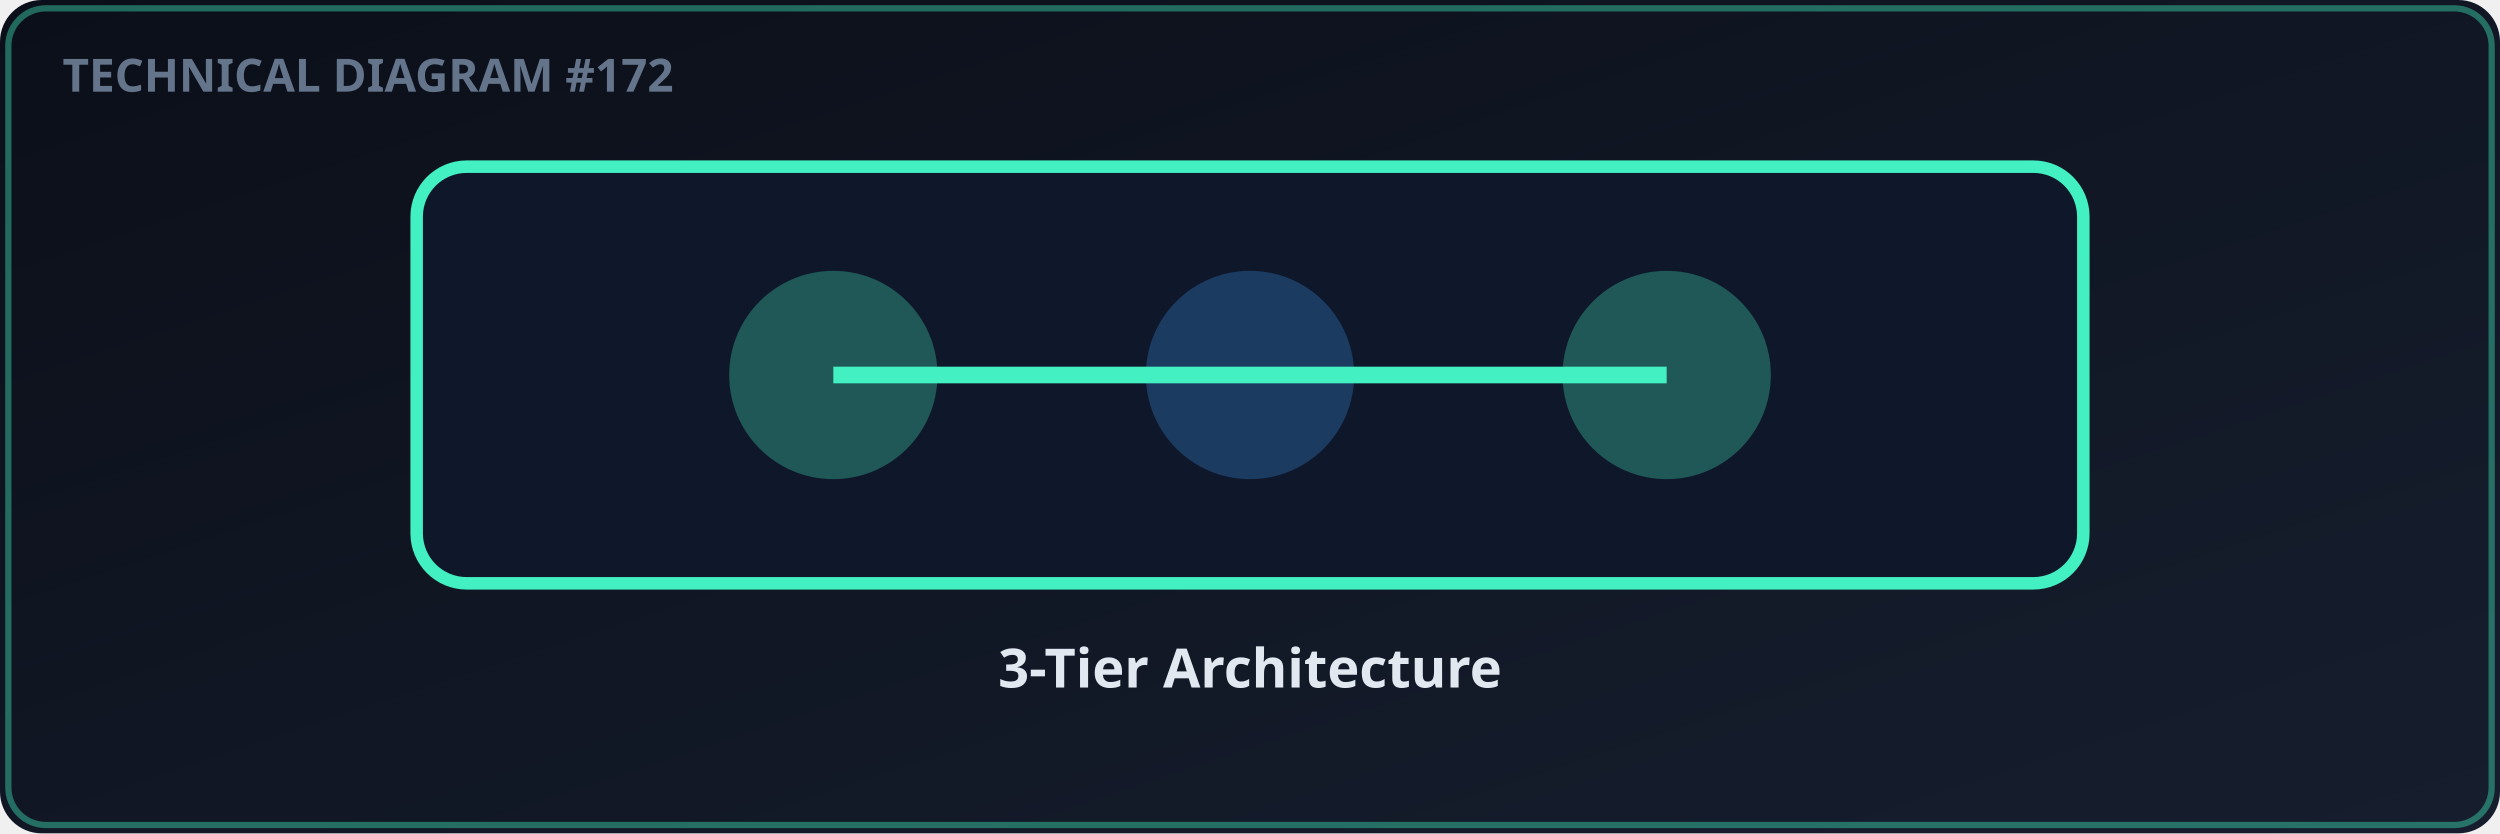
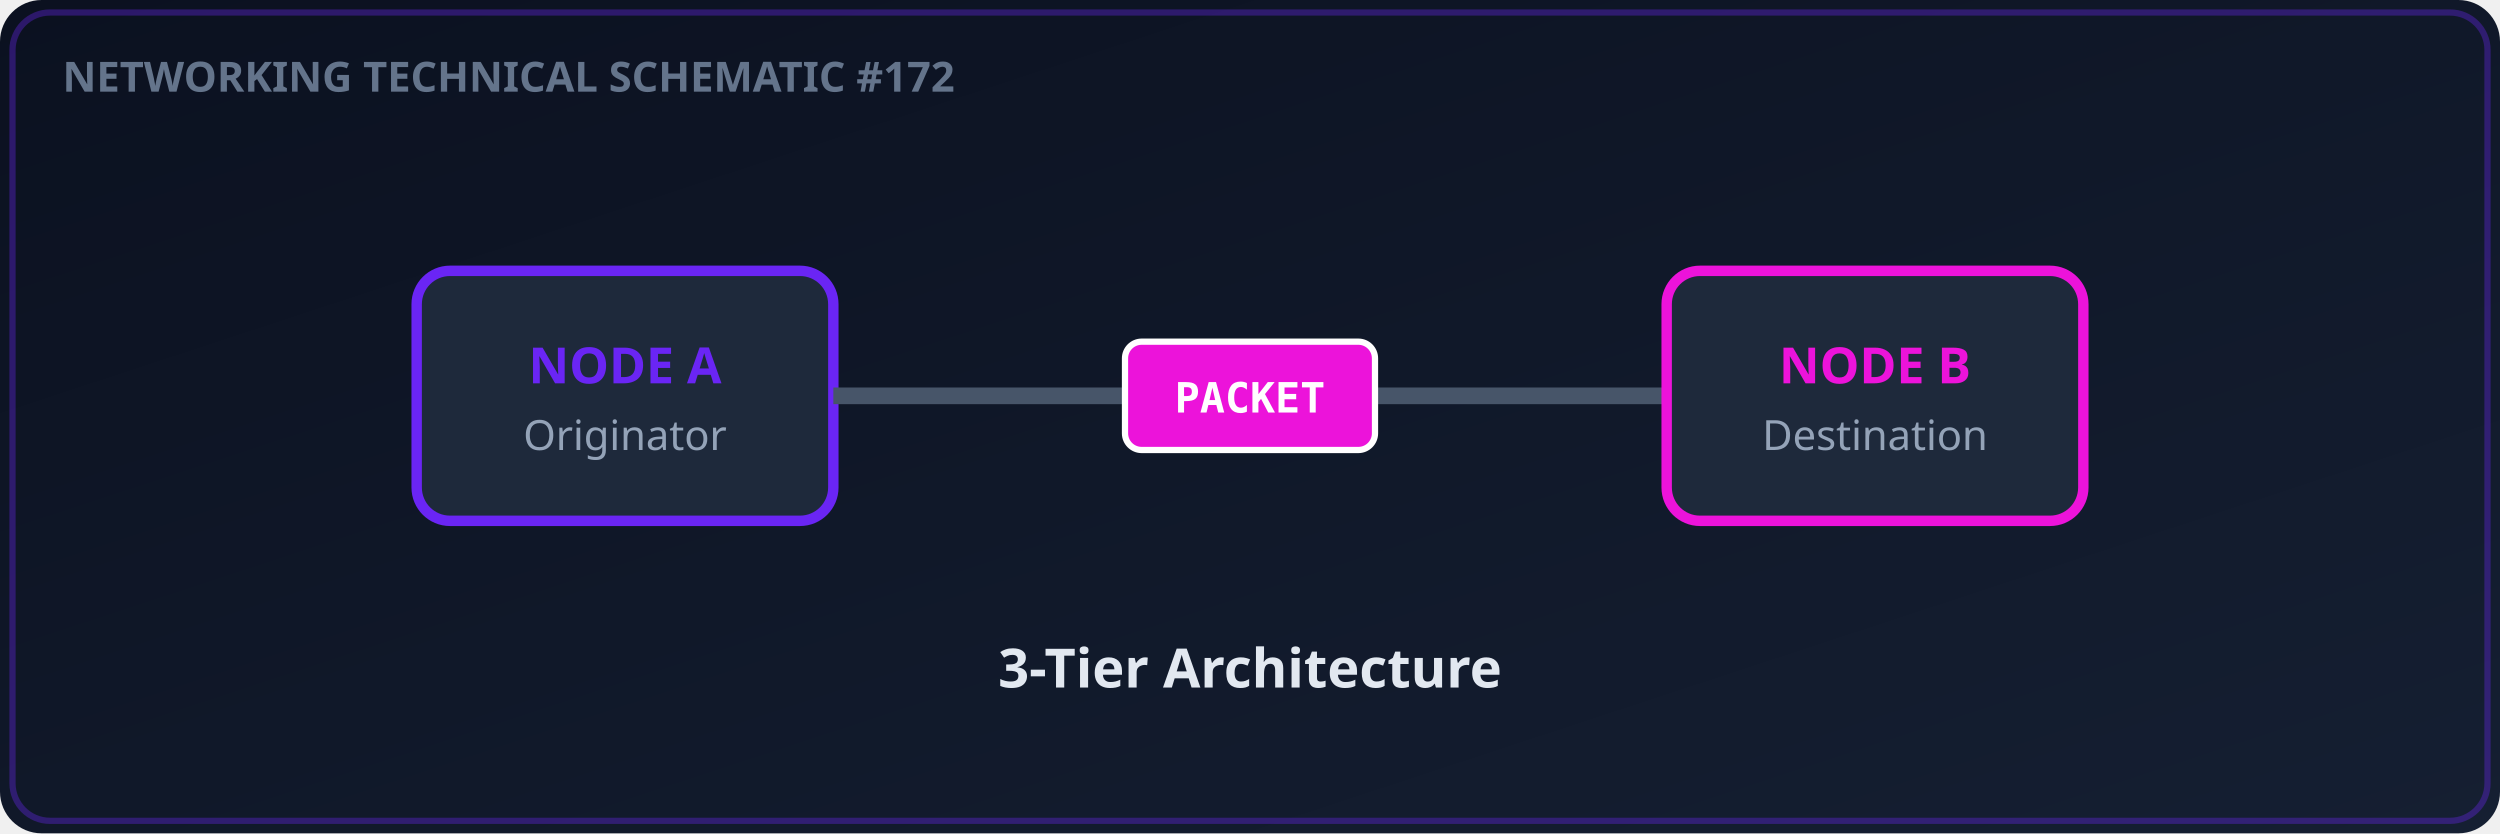
<svg xmlns="http://www.w3.org/2000/svg" width="600" height="200" viewBox="0 0 600 200">
  <defs>
    <linearGradient id="bgGrad_172" x1="0%" y1="0%" x2="100%" y2="100%">
-       <stop offset="0%" stop-color="#0b0f19" />
-       <stop offset="100%" stop-color="#161e2e" />
+       <stop offset="0%" stop-color="#0b1120" />
+       <stop offset="100%" stop-color="#151f32" />
    </linearGradient>
+     <marker id="arrow" viewBox="0 0 10 10" refX="5" refY="5" markerWidth="6" markerHeight="6" orient="auto-start-reverse">
+       <path d="M 0 0 L 10 5 L 0 10 z" fill="hsl(260, 90%, 55%)" />
+     </marker>
  </defs>
  <rect width="600" height="200" fill="url(#bgGrad_172)" rx="10" />
-   <rect width="596" height="196" x="2" y="2" fill="none" stroke="hsl(164, 85%, 60%)" stroke-width="1.5" stroke-opacity="0.4" rx="9" />
-   <text x="15" y="22" fill="#64748b" font-family="sans-serif" font-size="11" font-weight="bold">TECHNICAL DIAGRAM #172</text>
-   <rect x="100" y="40" width="400" height="100" rx="12" fill="#0f172a" stroke="hsl(164, 85%, 60%)" stroke-width="3" />
-   <circle cx="200" cy="90" r="25" fill="hsl(164, 85%, 60%)" opacity="0.3" />
-   <circle cx="300" cy="90" r="25" fill="hsl(209, 75%, 55%)" opacity="0.3" />
-   <circle cx="400" cy="90" r="25" fill="hsl(164, 85%, 60%)" opacity="0.3" />
-   <line x1="200" y1="90" x2="400" y2="90" stroke="hsl(164, 85%, 60%)" stroke-width="4" />
-   <text x="300" y="165" text-anchor="middle" fill="#e2e8f0" font-family="sans-serif" font-size="13" font-weight="bold">3-Tier Architecture</text>
+   <rect width="594" height="194" x="3" y="3" fill="none" stroke="hsl(260, 90%, 55%)" stroke-width="1.5" stroke-opacity="0.35" rx="9" />
+   <text x="15" y="22" fill="#64748b" font-family="sans-serif" font-size="10" font-weight="bold">NETWORKING TECHNICAL SCHEMATIC #172</text>
+   <g transform="translate(80, 30)">
+     <rect x="20" y="35" width="100" height="60" rx="8" fill="#1e293b" stroke="hsl(260, 90%, 55%)" stroke-width="2.5" />
+     <text x="70" y="62" text-anchor="middle" fill="hsl(260, 90%, 55%)" font-family="sans-serif" font-size="12" font-weight="bold">NODE A</text>
+     <text x="70" y="78" text-anchor="middle" fill="#94a3b8" font-family="sans-serif" font-size="10">Originator</text>
+     <line x1="120" y1="65" x2="320" y2="65" stroke="#475569" stroke-width="4" />
+     <rect x="190" y="52" width="60" height="26" rx="4" fill="hsl(305, 85%, 50%)" stroke="#ffffff" stroke-width="1.5" />
+     <text x="220" y="69" text-anchor="middle" fill="#ffffff" font-family="monospace" font-size="10" font-weight="bold">PACKET</text>
+     <rect x="320" y="35" width="100" height="60" rx="8" fill="#1e293b" stroke="hsl(305, 85%, 50%)" stroke-width="2.5" />
+     <text x="370" y="62" text-anchor="middle" fill="hsl(305, 85%, 50%)" font-family="sans-serif" font-size="12" font-weight="bold">NODE B</text>
+     <text x="370" y="78" text-anchor="middle" fill="#94a3b8" font-family="sans-serif" font-size="10">Destination</text>
+     <text x="220" y="135" text-anchor="middle" fill="#e2e8f0" font-family="sans-serif" font-size="13" font-weight="bold">3-Tier Architecture</text>
+   </g>
</svg>
